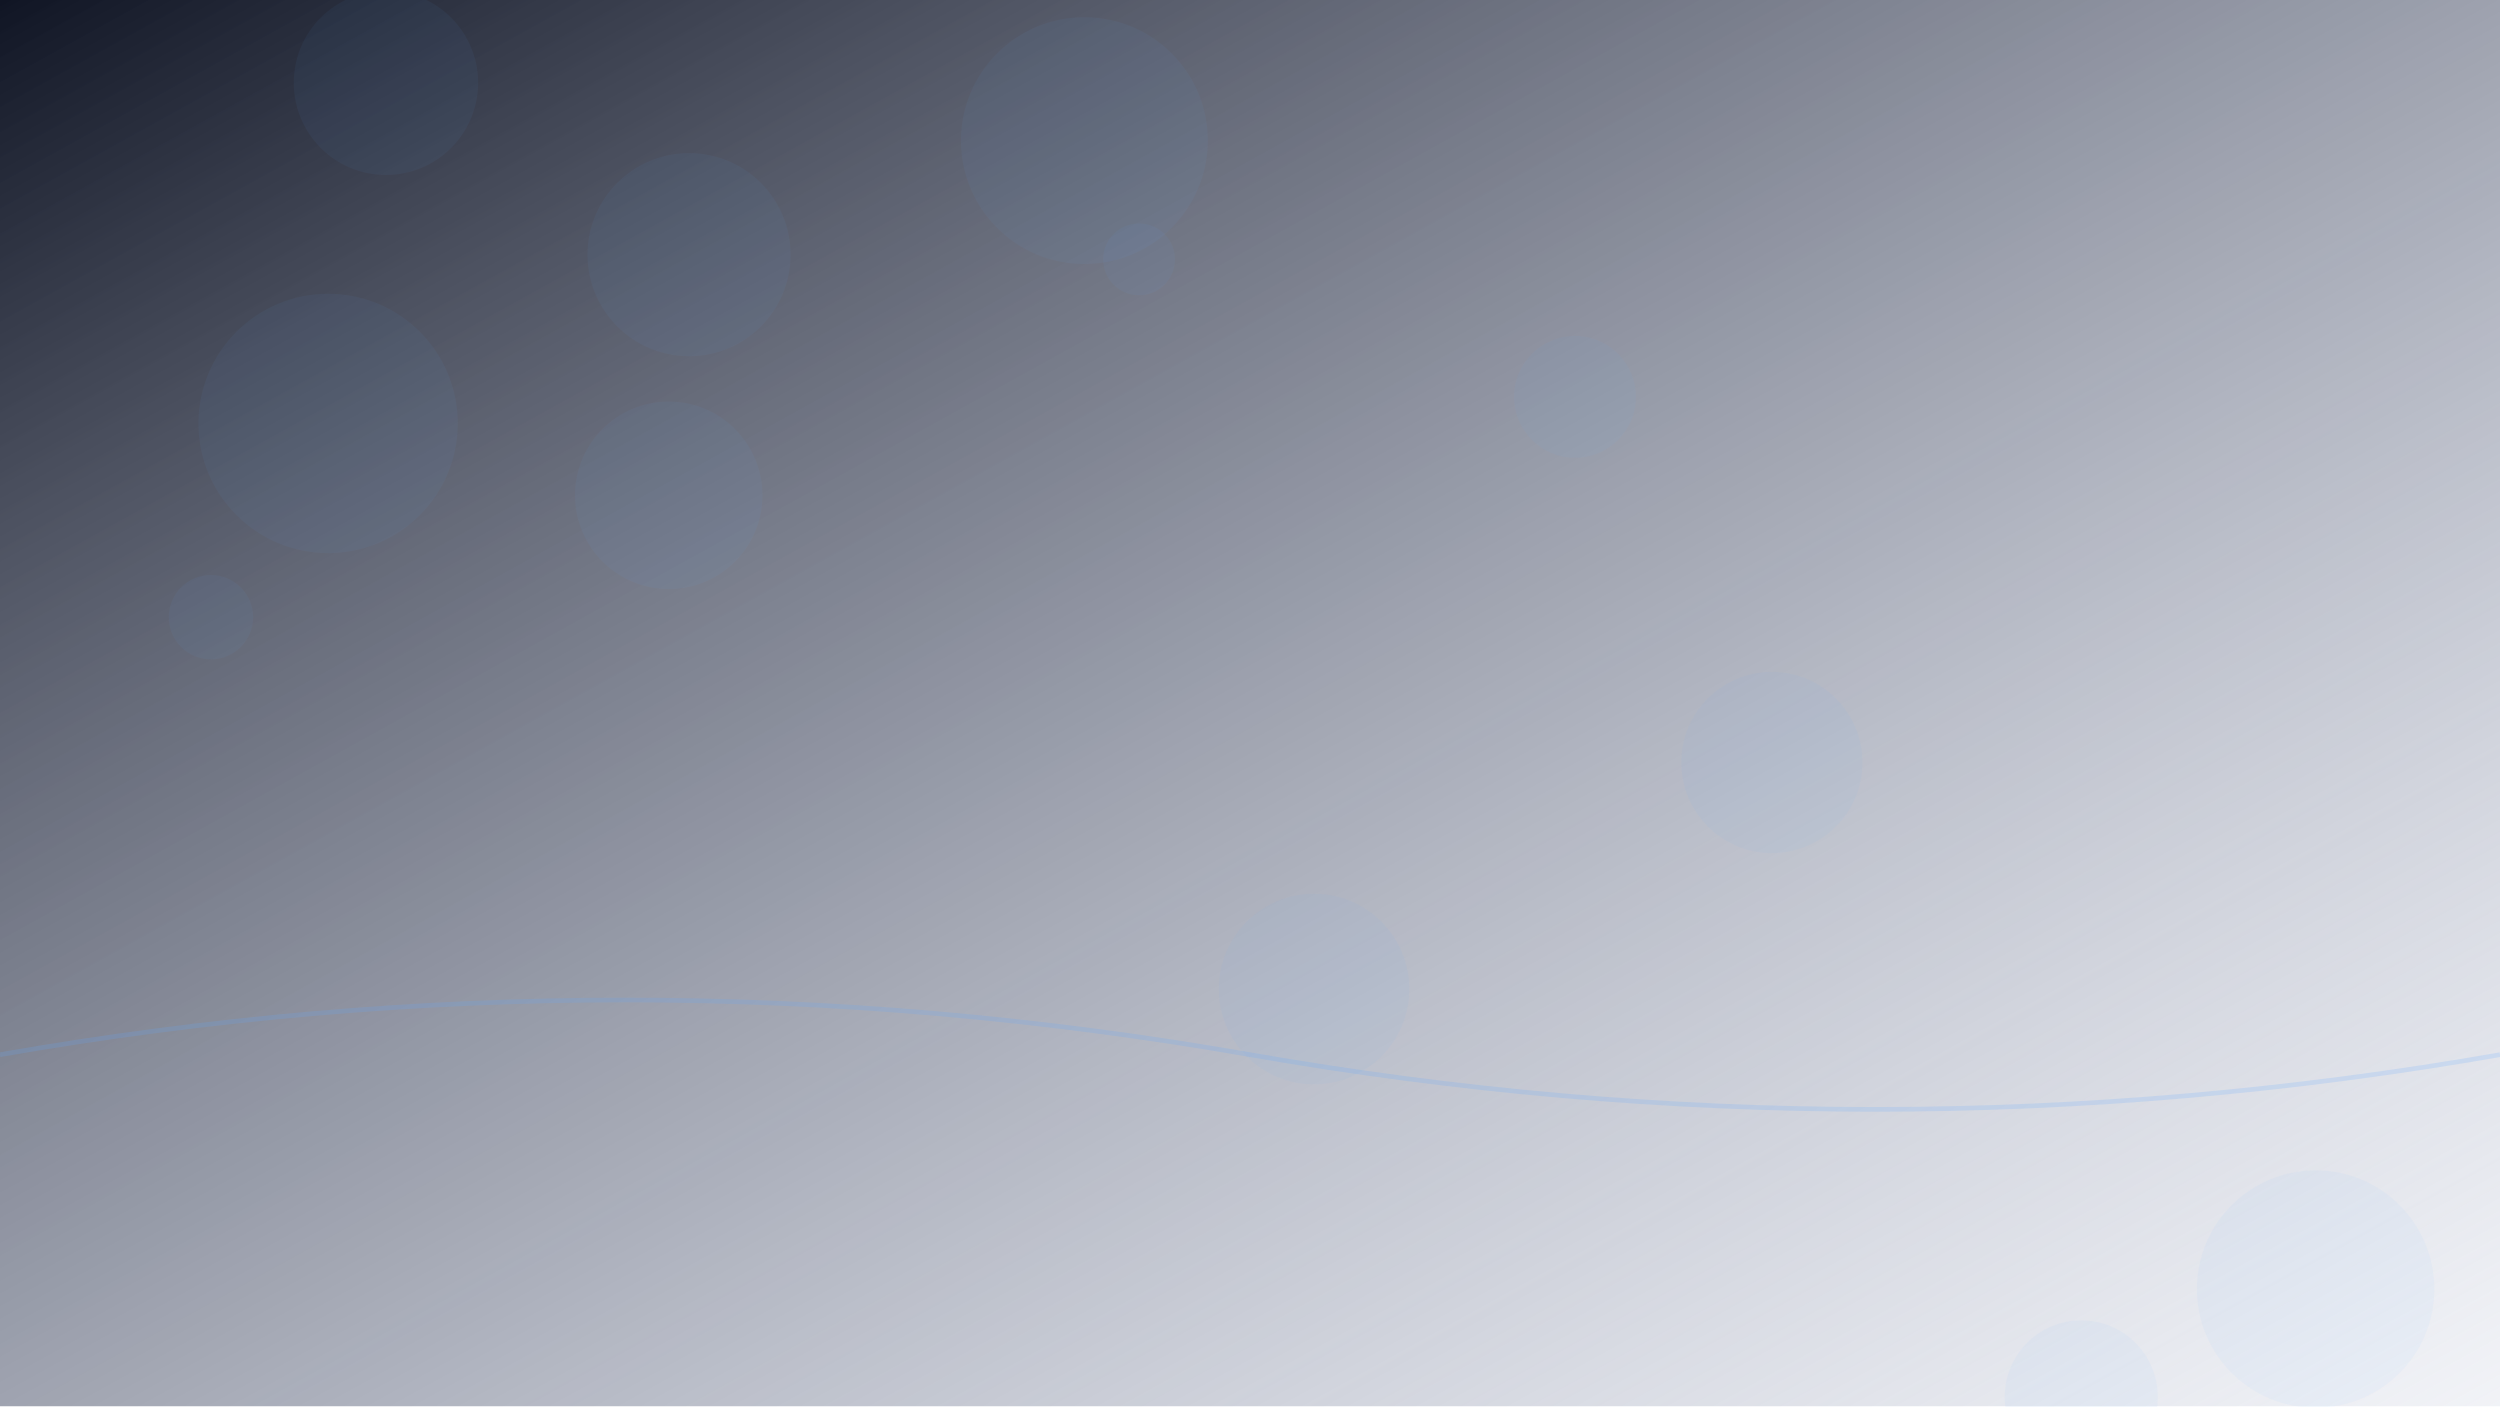
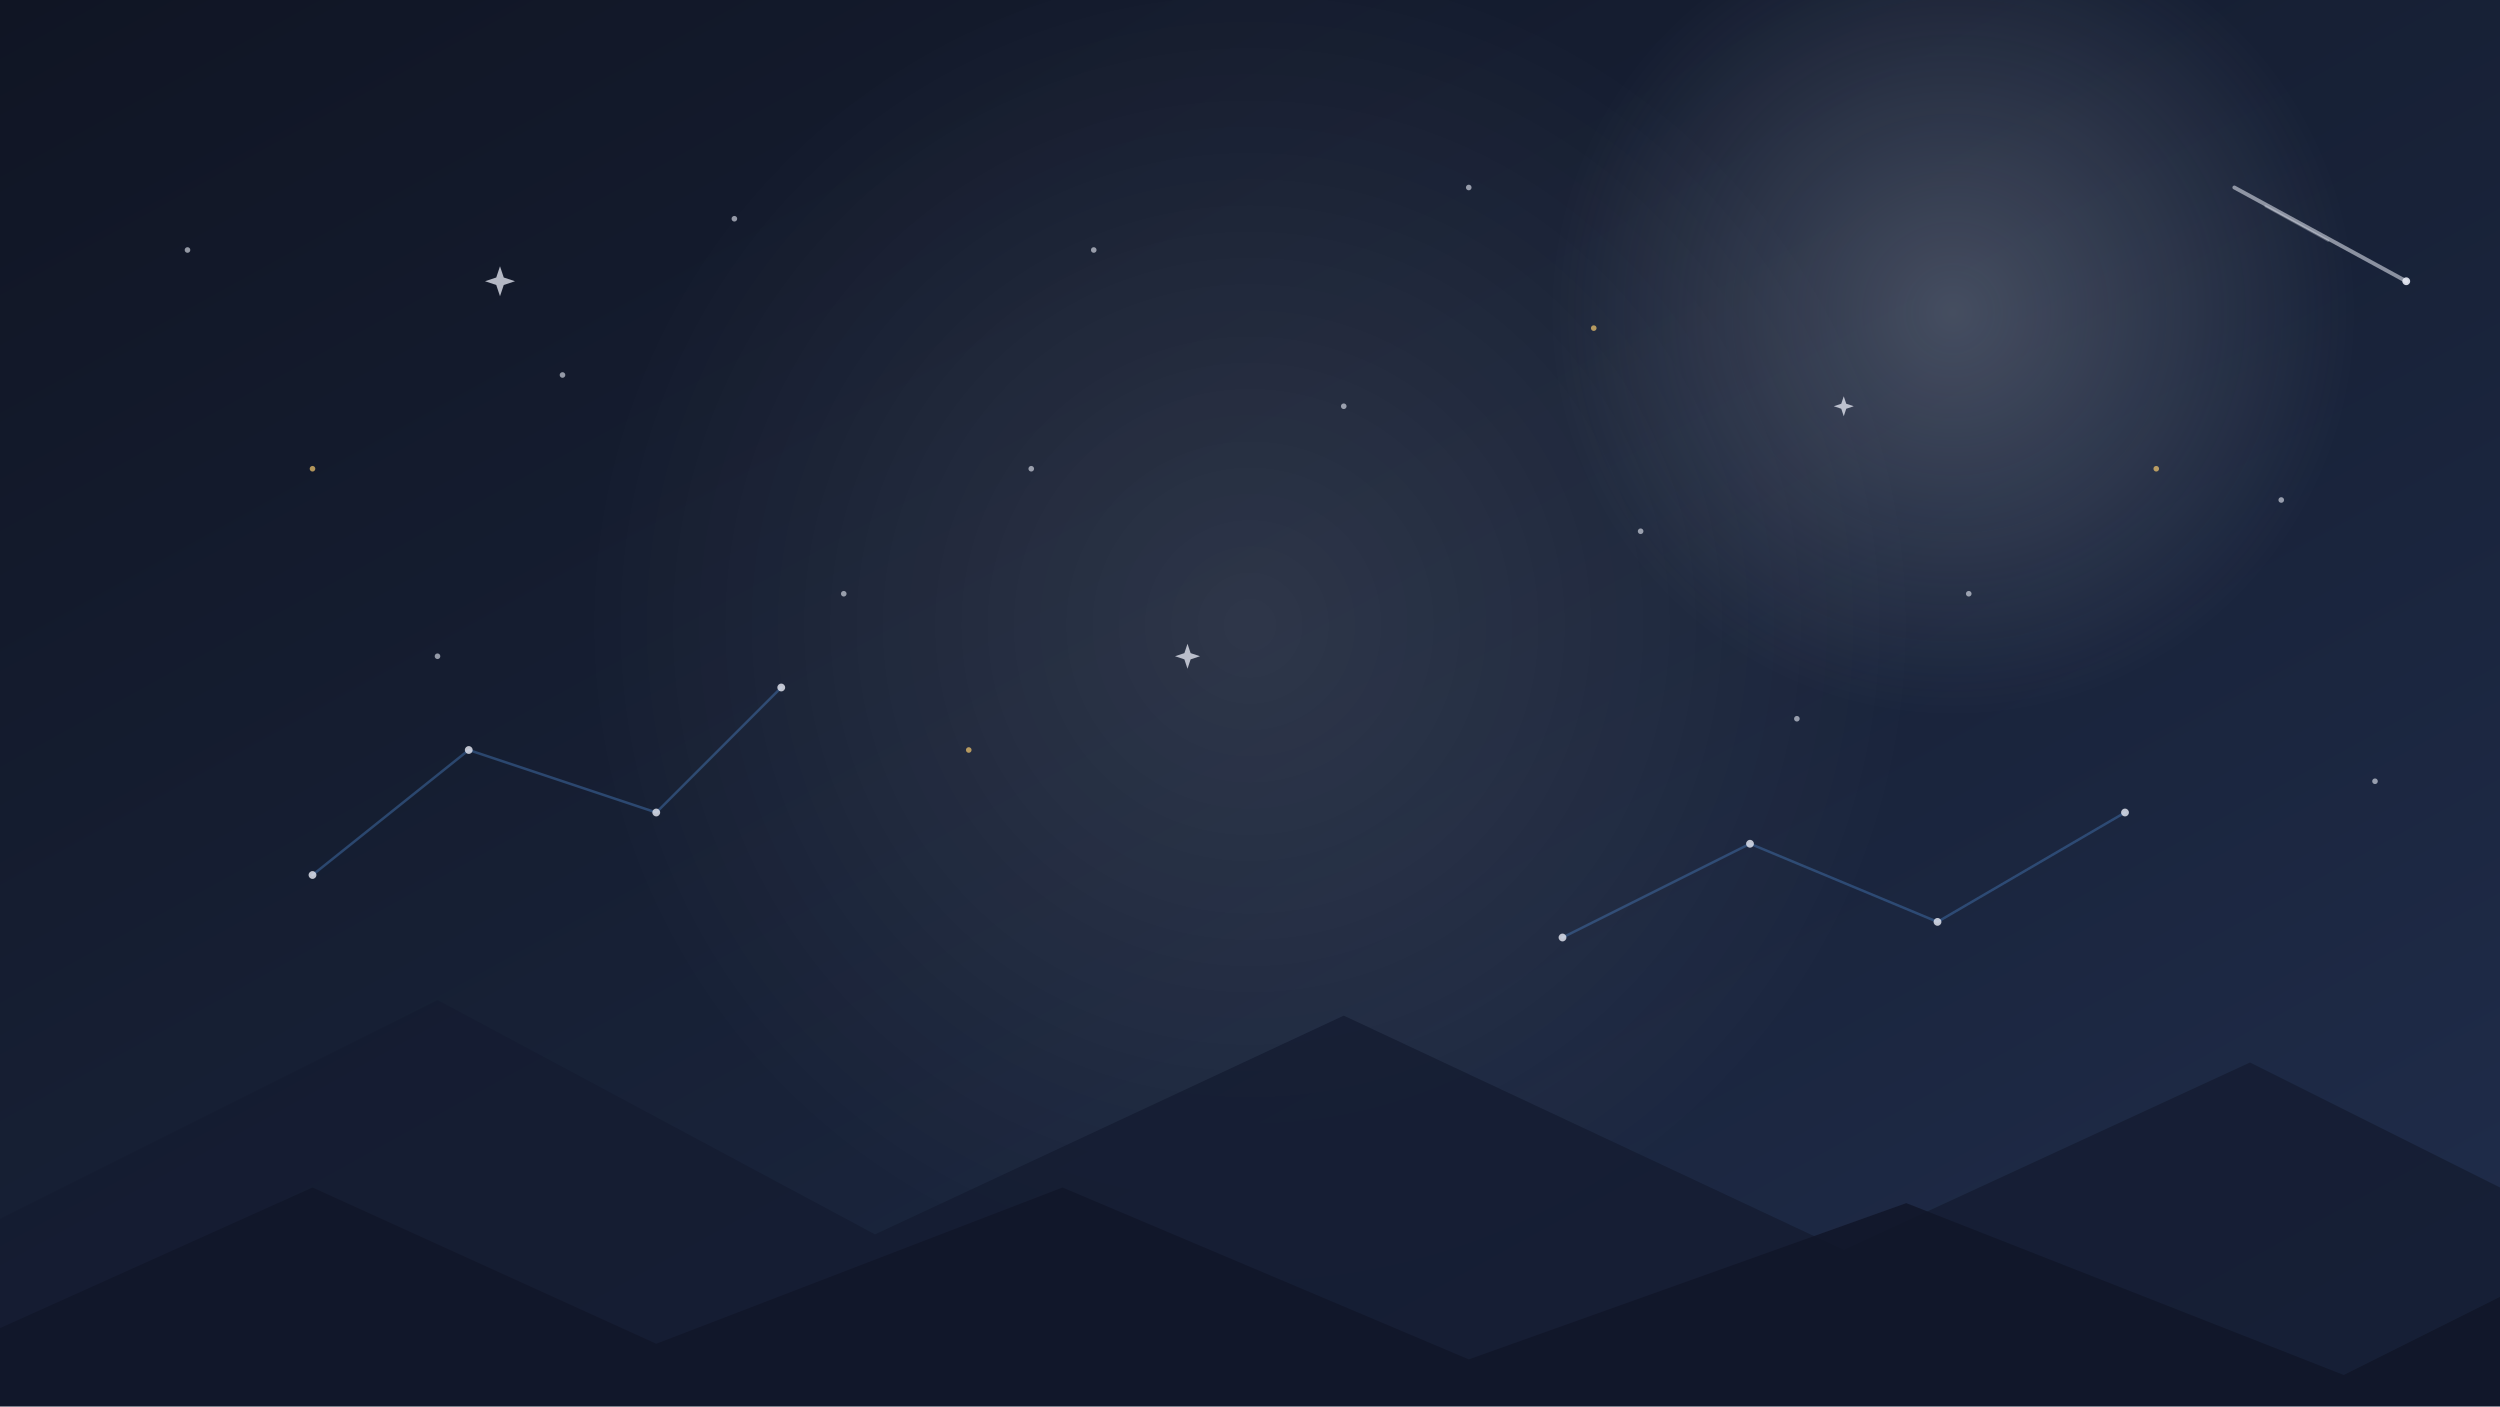
- <svg xmlns="http://www.w3.org/2000/svg" width="1600" height="900" viewBox="0 0 1600 900" role="img" aria-label="星空背景（横屏）">
+ <svg xmlns="http://www.w3.org/2000/svg" width="1600" height="900" viewBox="0 0 1600 900" role="img" aria-label="星空对话背景（横屏）">
  <defs>
-     <linearGradient id="g" x1="0%" y1="0%" x2="100%" y2="100%">
+     <linearGradient id="bgGrad" x1="0%" y1="0%" x2="100%" y2="100%">
      <stop offset="0%" stop-color="#101524" />
-       <stop offset="100%" stop-color="#98A2C022" />
+       <stop offset="55%" stop-color="#182238" />
+       <stop offset="100%" stop-color="#202D4C" />
    </linearGradient>
+     <radialGradient id="glow" cx="50%" cy="50%" r="50%">
+       <stop offset="0%" stop-color="#ffffff" stop-opacity="0.10" />
+       <stop offset="100%" stop-color="#ffffff" stop-opacity="0" />
+     </radialGradient>
+     <radialGradient id="moonGlow" cx="50%" cy="50%" r="50%">
+       <stop offset="0%" stop-color="#E9ECF6" stop-opacity="0.22" />
+       <stop offset="100%" stop-color="#E9ECF6" stop-opacity="0" />
+     </radialGradient>
+     <g id="sparkle">
+       <path d="M0 -8 L2 -2 L8 0 L2 2 L0 8 L-2 2 L-8 0 L-2 -2 Z" fill="#E9ECF6" fill-opacity="0.75" />
+     </g>
+     <g id="starD">
+       <circle cx="0" cy="0" r="1.8" fill="#E9ECF6" fill-opacity="0.6" />
+     </g>
+     <g id="starW">
+       <circle cx="0" cy="0" r="1.8" fill="#F6C96E" fill-opacity="0.7" />
+     </g>
  </defs>
-   <rect width="1600" height="900" fill="url(#g)" />
-   <circle cx="841" cy="633" r="61" fill="#5FA8FF" opacity="0.05" />
-   <circle cx="135" cy="395" r="27" fill="#5FA8FF" opacity="0.05" />
-   <circle cx="694" cy="90" r="79" fill="#5FA8FF" opacity="0.05" />
-   <circle cx="1332" cy="894" r="49" fill="#5FA8FF" opacity="0.05" />
-   <circle cx="729" cy="166" r="23" fill="#5FA8FF" opacity="0.05" />
-   <circle cx="210" cy="271" r="83" fill="#5FA8FF" opacity="0.05" />
-   <circle cx="441" cy="163" r="65" fill="#5FA8FF" opacity="0.05" />
-   <circle cx="1008" cy="254" r="39" fill="#5FA8FF" opacity="0.05" />
-   <circle cx="428" cy="317" r="60" fill="#5FA8FF" opacity="0.05" />
-   <circle cx="1134" cy="488" r="58" fill="#5FA8FF" opacity="0.05" />
-   <circle cx="1482" cy="825" r="76" fill="#5FA8FF" opacity="0.05" />
-   <circle cx="247" cy="53" r="59" fill="#5FA8FF" opacity="0.05" />
-   <path d="M0 675.0 q400.0 -70 800.0 0 q400.0 70 800.0 0" fill="none" stroke="#5FA8FF" stroke-width="3" opacity="0.18" />
+   <rect width="1600" height="900" fill="url(#bgGrad)" />
+   <circle cx="800" cy="400" r="430" fill="url(#glow)" />
+   <circle cx="1250" cy="200" r="260" fill="url(#moonGlow)" />
+   <path d="M 1288 138 A 46 46 0 1 1 1240 236 A 37 37 0 1 0 1288 138 Z" fill="#E9ECF6" fill-opacity="0.9" />
+   <path d="M 1430 120 L 1540 180" stroke="#E9ECF6" stroke-opacity="0.55" stroke-width="2.5" stroke-linecap="round" />
+   <path d="M 1450 132 L 1490 154" stroke="#E9ECF6" stroke-opacity="0.3" stroke-width="1.5" stroke-linecap="round" />
+   <circle cx="1540" cy="180" r="2.5" fill="#E9ECF6" fill-opacity="0.9" />
+   <use href="#starD" transform="translate(120 160)" />
+   <use href="#starD" transform="translate(280 420)" />
+   <use href="#starD" transform="translate(360 240)" />
+   <use href="#starD" transform="translate(470 140)" />
+   <use href="#starD" transform="translate(540 380)" />
+   <use href="#starD" transform="translate(660 300)" />
+   <use href="#starD" transform="translate(700 160)" />
+   <use href="#starD" transform="translate(860 260)" />
+   <use href="#starD" transform="translate(940 120)" />
+   <use href="#starD" transform="translate(1050 340)" />
+   <use href="#starD" transform="translate(1150 460)" />
+   <use href="#starD" transform="translate(1260 380)" />
+   <use href="#starD" transform="translate(1460 320)" />
+   <use href="#starD" transform="translate(1520 500)" />
+   <use href="#starW" transform="translate(200 300)" />
+   <use href="#starW" transform="translate(620 480)" />
+   <use href="#starW" transform="translate(1020 210)" />
+   <use href="#starW" transform="translate(1380 300)" />
+   <use href="#sparkle" transform="translate(320 180) scale(1.2)" />
+   <use href="#sparkle" transform="translate(760 420)" />
+   <use href="#sparkle" transform="translate(1180 260) scale(0.8)" />
+   <path d="M 200 560 L 300 480 L 420 520 L 500 440" fill="none" stroke="#5FA8FF" stroke-opacity="0.30" stroke-width="1.6" stroke-linecap="round" />
+   <path d="M 1000 600 L 1120 540 L 1240 590 L 1360 520" fill="none" stroke="#5FA8FF" stroke-opacity="0.28" stroke-width="1.6" stroke-linecap="round" />
+   <circle cx="200" cy="560" r="2.5" fill="#E9ECF6" fill-opacity="0.8" />
+   <circle cx="300" cy="480" r="2.5" fill="#E9ECF6" fill-opacity="0.8" />
+   <circle cx="420" cy="520" r="2.5" fill="#E9ECF6" fill-opacity="0.8" />
+   <circle cx="500" cy="440" r="2.5" fill="#E9ECF6" fill-opacity="0.8" />
+   <circle cx="1000" cy="600" r="2.5" fill="#E9ECF6" fill-opacity="0.8" />
+   <circle cx="1120" cy="540" r="2.5" fill="#E9ECF6" fill-opacity="0.8" />
+   <circle cx="1240" cy="590" r="2.5" fill="#E9ECF6" fill-opacity="0.8" />
+   <circle cx="1360" cy="520" r="2.5" fill="#E9ECF6" fill-opacity="0.8" />
+   <path d="M0 780 L 280 640 L 560 790 L 860 650 L 1180 800 L 1440 680 L 1600 760 L 1600 900 L 0 900 Z" fill="#151C31" fill-opacity="0.8" />
+   <path d="M0 850 L 200 760 L 420 860 L 680 760 L 940 870 L 1220 770 L 1500 880 L 1600 830 L 1600 900 L 0 900 Z" fill="#11172A" fill-opacity="0.9" />
</svg>
